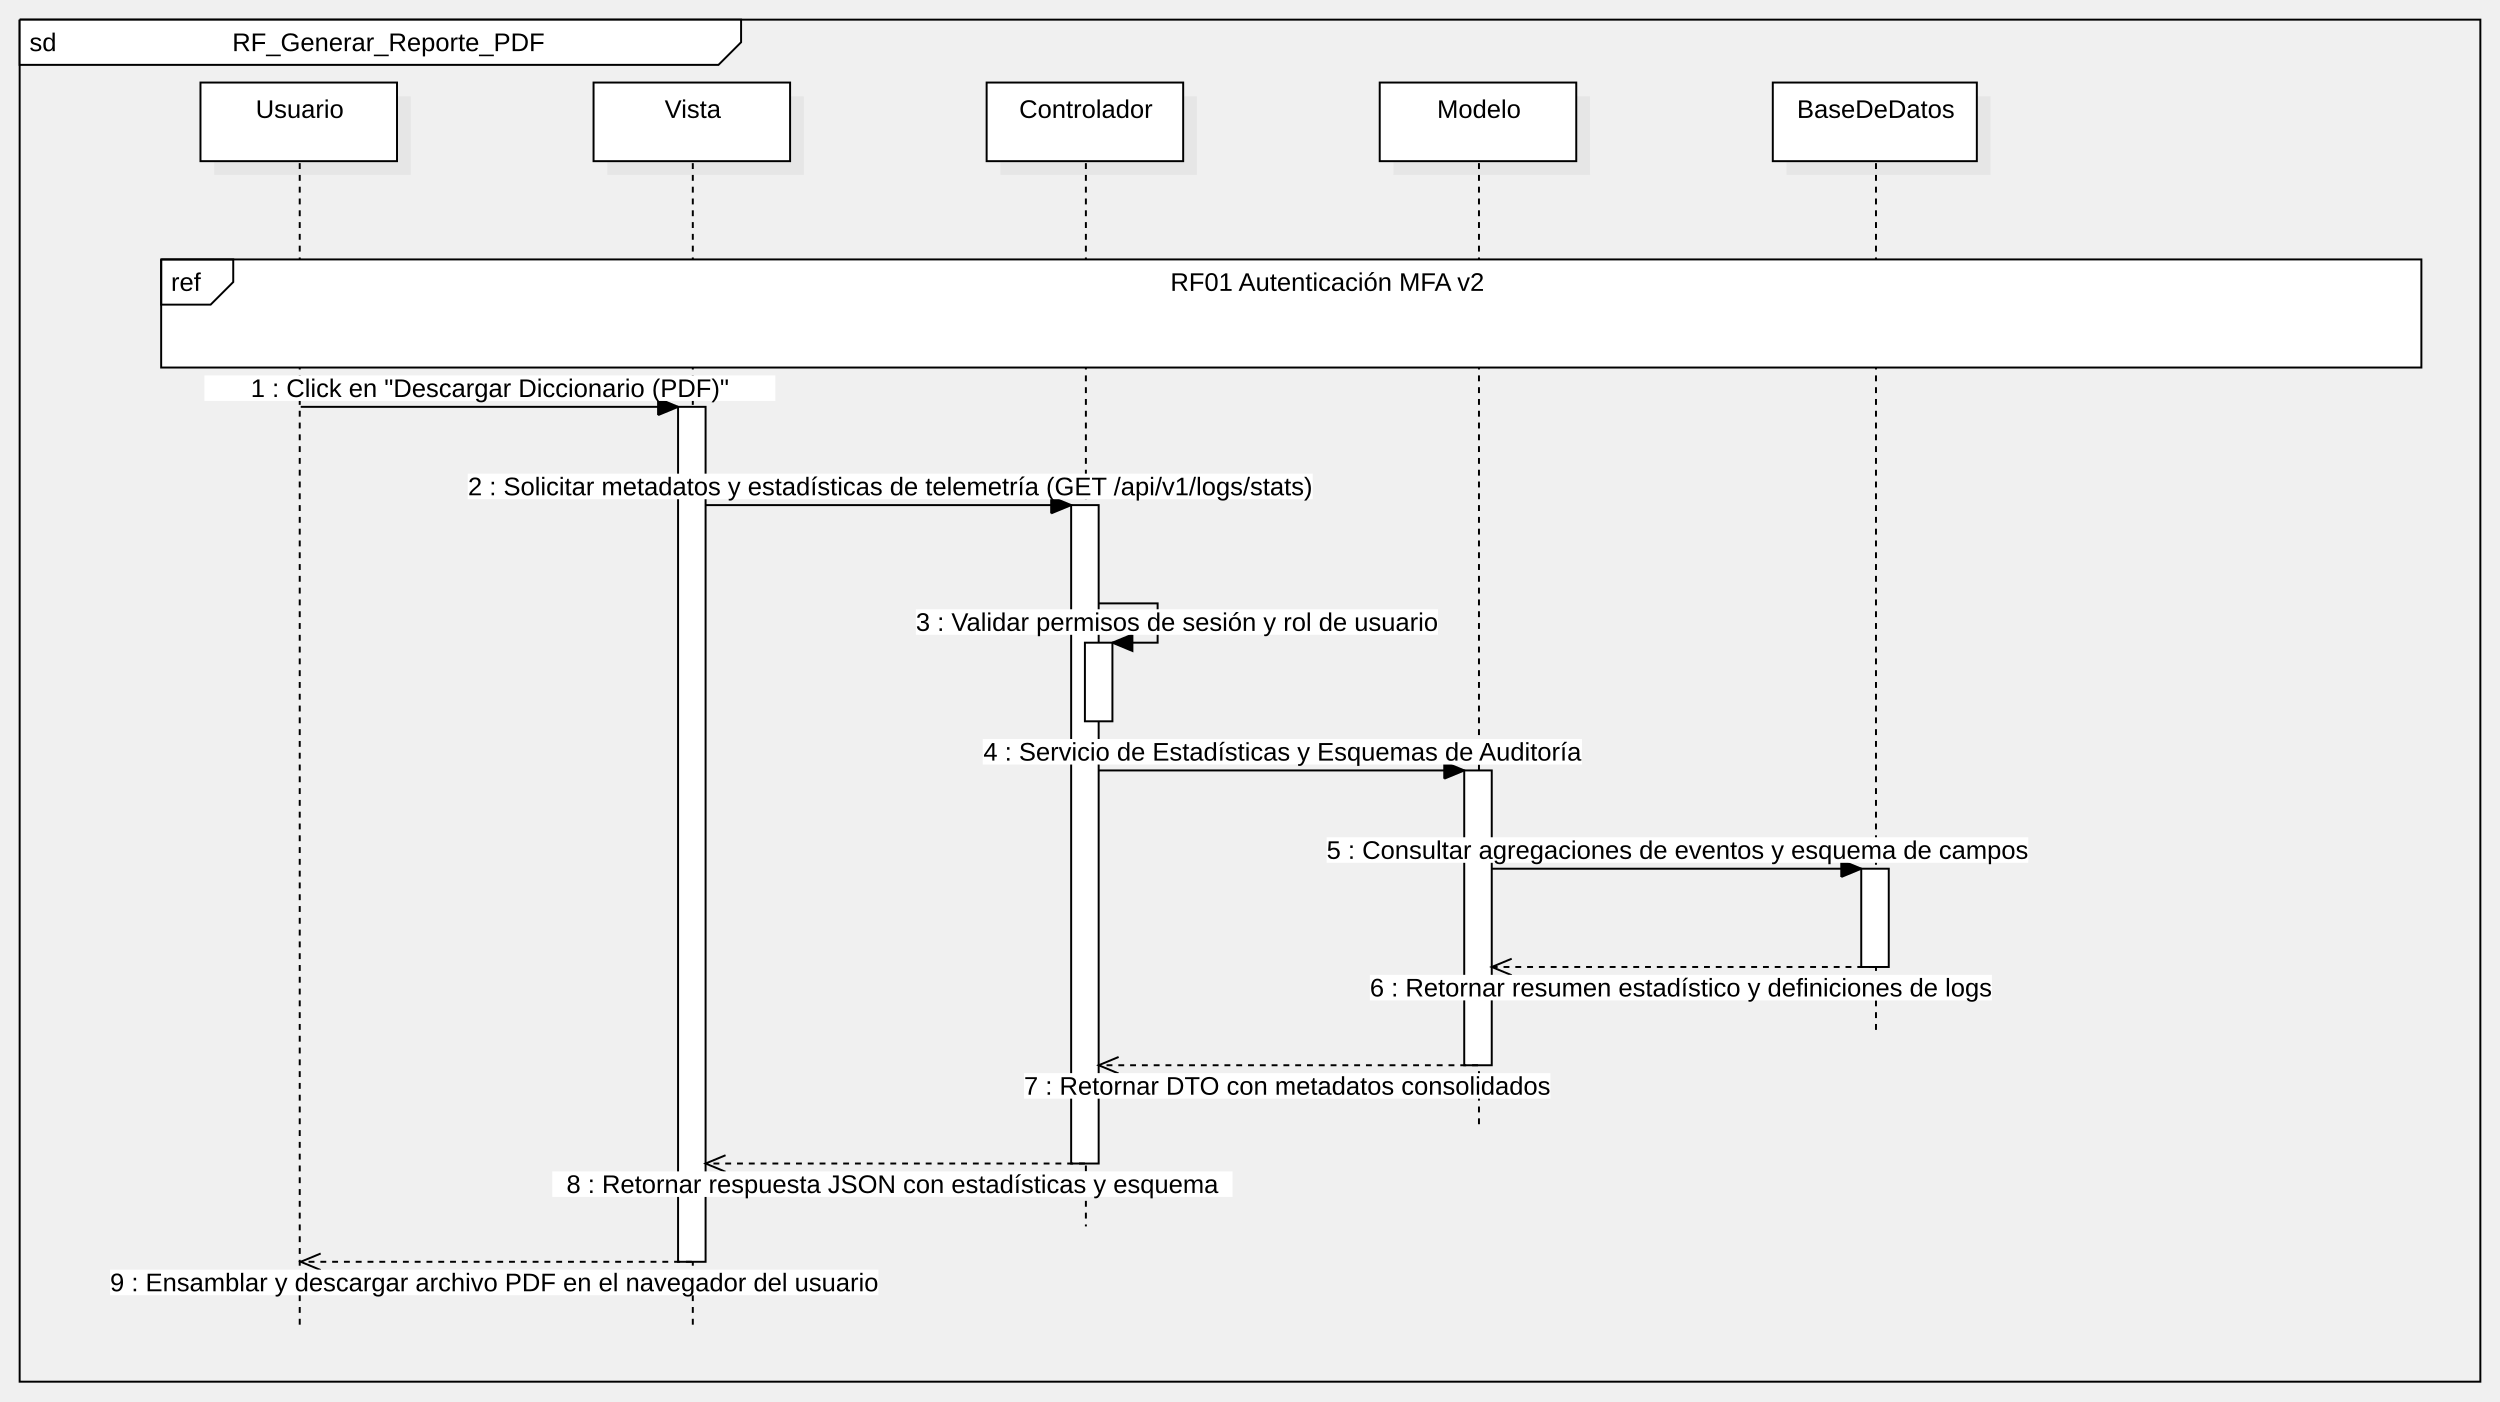
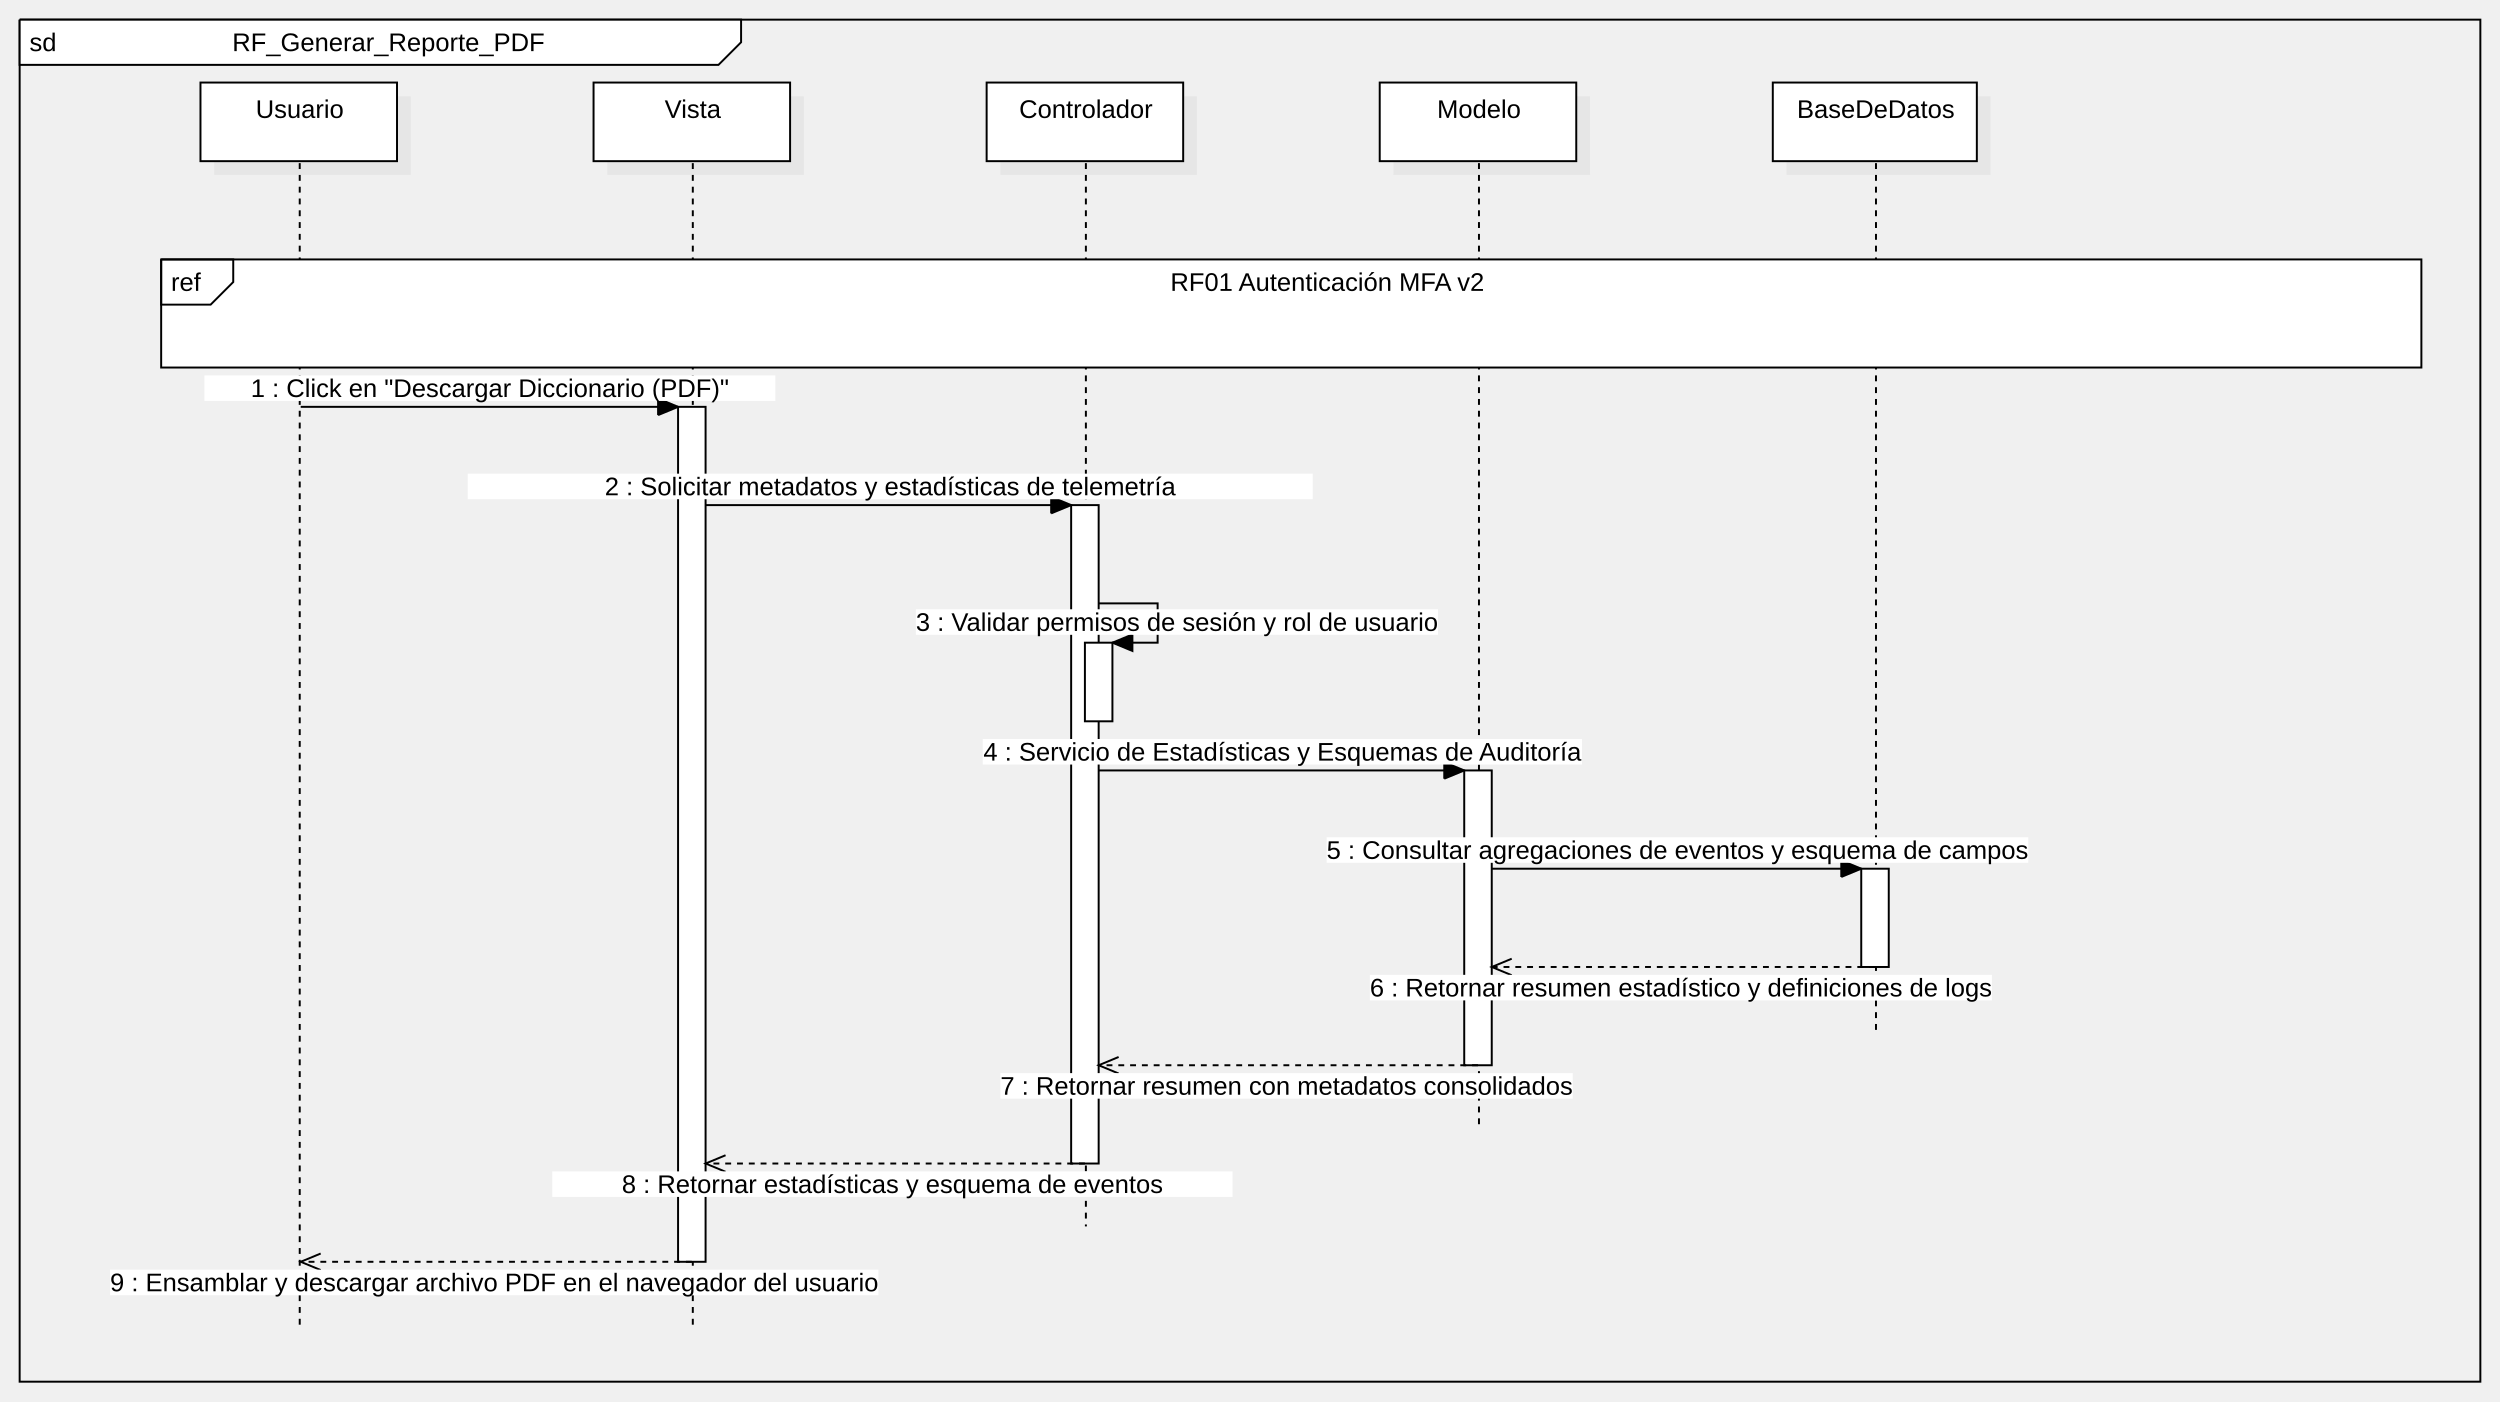
- <svg xmlns="http://www.w3.org/2000/svg" viewBox="0 0 1272 713" version="1.1" width="1272" height="713">
+ <svg xmlns="http://www.w3.org/2000/svg" version="1.1" width="1272" height="713">
  <defs />
  <g>
    <g>
      <path fill="none" stroke="#000000" paint-order="fill stroke markers" d=" M 10 10 L 1262 10 L 1262 703 L 10 703 L 10 10" stroke-miterlimit="10" stroke-dasharray="" />
    </g>
    <g>
      <path fill="#ffffff" stroke="none" paint-order="stroke fill markers" d=" M 10 10 L 10 33 L 365.562 33 L 377.062 21.5 L 377.062 10 L 10 10" />
    </g>
    <g>
      <path fill="none" stroke="#000000" paint-order="fill stroke markers" d=" M 10 10 L 10 33 L 365.562 33 L 377.062 21.5 L 377.062 10 L 10 10 L 10 10" stroke-miterlimit="10" stroke-dasharray="" />
    </g>
    <g>
      <g>
        <path fill="none" stroke="none" />
        <text fill="#000000" stroke="none" font-family="Arial" font-size="13px" font-style="normal" font-weight="normal" text-decoration="undefined" x="195.646" y="19.5" text-anchor="middle" dominant-baseline="central" transform="matrix(1 0 0 1 2 2)">RF_Generar_Reporte_PDF</text>
      </g>
    </g>
    <g>
      <g>
        <path fill="none" stroke="none" />
        <text fill="#000000" stroke="none" font-family="Arial" font-size="13px" font-style="normal" font-weight="normal" text-decoration="undefined" x="19.865" y="19.5" text-anchor="middle" dominant-baseline="central" transform="matrix(1 0 0 1 2 2)">sd</text>
      </g>
    </g>
    <g>
      <rect fill="#C0C0C0" stroke="none" x="107" y="47" width="100" height="40" transform="matrix(1 0 0 1 2 2)" fill-opacity="0.2" />
    </g>
    <g>
      <rect fill="#ffffff" stroke="none" x="100" y="40" width="100" height="40" transform="matrix(1 0 0 1 2 2)" />
    </g>
    <g>
      <path fill="none" stroke="#000000" paint-order="fill stroke markers" d=" M 102 42 L 202 42 L 202 82 L 102 82 L 102 42 Z Z" stroke-miterlimit="10" stroke-dasharray="" />
    </g>
    <g>
      <g>
        <path fill="none" stroke="none" />
        <text fill="#000000" stroke="none" font-family="Arial" font-size="13px" font-style="normal" font-weight="normal" text-decoration="undefined" x="150.5" y="53.5" text-anchor="middle" dominant-baseline="central" transform="matrix(1 0 0 1 2 2)">Usuario</text>
      </g>
    </g>
    <g>
      <path fill="none" stroke="#000000" paint-order="fill stroke markers" d=" M 152.5 83 L 152.5 674" stroke-miterlimit="10" stroke-dasharray="3" />
    </g>
    <g>
      <rect fill="#C0C0C0" stroke="none" x="307" y="47" width="100" height="40" transform="matrix(1 0 0 1 2 2)" fill-opacity="0.2" />
    </g>
    <g>
      <rect fill="#ffffff" stroke="none" x="300" y="40" width="100" height="40" transform="matrix(1 0 0 1 2 2)" />
    </g>
    <g>
      <path fill="none" stroke="#000000" paint-order="fill stroke markers" d=" M 302 42 L 402 42 L 402 82 L 302 82 L 302 42 Z Z" stroke-miterlimit="10" stroke-dasharray="" />
    </g>
    <g>
      <g>
        <path fill="none" stroke="none" />
        <text fill="#000000" stroke="none" font-family="Arial" font-size="13px" font-style="normal" font-weight="normal" text-decoration="undefined" x="350.5" y="53.5" text-anchor="middle" dominant-baseline="central" transform="matrix(1 0 0 1 2 2)">Vista</text>
      </g>
    </g>
    <g>
      <path fill="none" stroke="#000000" paint-order="fill stroke markers" d=" M 352.5 83 L 352.5 674" stroke-miterlimit="10" stroke-dasharray="3" />
    </g>
    <g>
      <rect fill="#C0C0C0" stroke="none" x="507" y="47" width="100" height="40" transform="matrix(1 0 0 1 2 2)" fill-opacity="0.2" />
    </g>
    <g>
      <rect fill="#ffffff" stroke="none" x="500" y="40" width="100" height="40" transform="matrix(1 0 0 1 2 2)" />
    </g>
    <g>
      <path fill="none" stroke="#000000" paint-order="fill stroke markers" d=" M 502 42 L 602 42 L 602 82 L 502 82 L 502 42 Z Z" stroke-miterlimit="10" stroke-dasharray="" />
    </g>
    <g>
      <g>
        <path fill="none" stroke="none" />
        <text fill="#000000" stroke="none" font-family="Arial" font-size="13px" font-style="normal" font-weight="normal" text-decoration="undefined" x="550.5" y="53.5" text-anchor="middle" dominant-baseline="central" transform="matrix(1 0 0 1 2 2)">Controlador</text>
      </g>
    </g>
    <g>
      <path fill="none" stroke="#000000" paint-order="fill stroke markers" d=" M 552.5 83 L 552.5 624" stroke-miterlimit="10" stroke-dasharray="3" />
    </g>
    <g>
      <rect fill="#C0C0C0" stroke="none" x="707" y="47" width="100" height="40" transform="matrix(1 0 0 1 2 2)" fill-opacity="0.2" />
    </g>
    <g>
      <rect fill="#ffffff" stroke="none" x="700" y="40" width="100" height="40" transform="matrix(1 0 0 1 2 2)" />
    </g>
    <g>
      <path fill="none" stroke="#000000" paint-order="fill stroke markers" d=" M 702 42 L 802 42 L 802 82 L 702 82 L 702 42 Z Z" stroke-miterlimit="10" stroke-dasharray="" />
    </g>
    <g>
      <g>
        <path fill="none" stroke="none" />
        <text fill="#000000" stroke="none" font-family="Arial" font-size="13px" font-style="normal" font-weight="normal" text-decoration="undefined" x="750.5" y="53.5" text-anchor="middle" dominant-baseline="central" transform="matrix(1 0 0 1 2 2)">Modelo</text>
      </g>
    </g>
    <g>
      <path fill="none" stroke="#000000" paint-order="fill stroke markers" d=" M 752.5 83 L 752.5 574" stroke-miterlimit="10" stroke-dasharray="3" />
    </g>
    <g>
      <rect fill="#C0C0C0" stroke="none" x="907" y="47" width="103.814" height="40" transform="matrix(1 0 0 1 2 2)" fill-opacity="0.2" />
    </g>
    <g>
      <rect fill="#ffffff" stroke="none" x="900" y="40" width="103.814" height="40" transform="matrix(1 0 0 1 2 2)" />
    </g>
    <g>
      <path fill="none" stroke="#000000" paint-order="fill stroke markers" d=" M 902 42 L 1005.814 42 L 1005.814 82 L 902 82 L 902 42 Z Z" stroke-miterlimit="10" stroke-dasharray="" />
    </g>
    <g>
      <g>
        <path fill="none" stroke="none" />
        <text fill="#000000" stroke="none" font-family="Arial" font-size="13px" font-style="normal" font-weight="normal" text-decoration="undefined" x="952.407" y="53.5" text-anchor="middle" dominant-baseline="central" transform="matrix(1 0 0 1 2 2)">BaseDeDatos</text>
      </g>
    </g>
    <g>
      <path fill="none" stroke="#000000" paint-order="fill stroke markers" d=" M 954.5 83 L 954.5 524" stroke-miterlimit="10" stroke-dasharray="3" />
    </g>
    <g>
      <rect fill="#ffffff" stroke="none" x="80" y="130" width="1150" height="55" transform="matrix(1 0 0 1 2 2)" />
    </g>
    <g>
      <path fill="none" stroke="#000000" paint-order="fill stroke markers" d=" M 82 132 L 1232 132 L 1232 187 L 82 187 L 82 132 Z Z" stroke-miterlimit="10" stroke-dasharray="" />
    </g>
    <g>
      <path fill="none" stroke="#000000" paint-order="fill stroke markers" d=" M 82 132 L 82 155 L 107.171 155 L 118.671 143.5 L 118.671 132 L 82 132 L 82 132" stroke-miterlimit="10" stroke-dasharray="" />
    </g>
    <g>
      <g>
        <path fill="none" stroke="none" />
        <text fill="#000000" stroke="none" font-family="Arial" font-size="13px" font-style="normal" font-weight="normal" text-decoration="undefined" x="673.335" y="141.5" text-anchor="middle" dominant-baseline="central" transform="matrix(1 0 0 1 2 2)">RF01 Autenticación MFA v2</text>
      </g>
    </g>
    <g>
      <g>
        <path fill="none" stroke="none" />
        <text fill="#000000" stroke="none" font-family="Arial" font-size="13px" font-style="normal" font-weight="normal" text-decoration="undefined" x="92.585" y="141.5" text-anchor="middle" dominant-baseline="central" transform="matrix(1 0 0 1 2 2)">ref</text>
      </g>
    </g>
    <g>
      <path fill="none" stroke="#000000" paint-order="fill stroke markers" d=" M 153 207 L 345 207" stroke-miterlimit="10" stroke-dasharray="" />
    </g>
    <g>
      <path fill="#000000" stroke="none" paint-order="stroke fill markers" d=" M 334.837 211.21 L 345 207 L 334.837 202.79" />
    </g>
    <g>
      <path fill="none" stroke="#000000" paint-order="fill stroke markers" d=" M 334.837 211.21 L 345 207 L 334.837 202.79 L 334.837 211.21" stroke-miterlimit="10" stroke-dasharray="" />
    </g>
    <g>
      <rect fill="#ffffff" stroke="none" x="102" y="189" width="290.5" height="13" transform="matrix(1 0 0 1 2 2)" />
    </g>
    <g>
      <g>
        <path fill="none" stroke="none" />
        <text fill="#000000" stroke="none" font-family="Arial" font-size="13px" font-style="normal" font-weight="normal" text-decoration="undefined" x="247.25" y="195.5" text-anchor="middle" dominant-baseline="central" transform="matrix(1 0 0 1 2 2)">1 : Click en "Descargar Diccionario (PDF)"</text>
      </g>
    </g>
    <g>
      <rect fill="#ffffff" stroke="none" x="343" y="205" width="14" height="435" transform="matrix(1 0 0 1 2 2)" />
    </g>
    <g>
      <path fill="none" stroke="#000000" paint-order="fill stroke markers" d=" M 345 207 L 359 207 L 359 642 L 345 642 L 345 207 Z Z" stroke-miterlimit="10" stroke-dasharray="" />
    </g>
    <g>
      <path fill="none" stroke="#000000" paint-order="fill stroke markers" d=" M 359 257 L 545 257" stroke-miterlimit="10" stroke-dasharray="" />
    </g>
    <g>
      <path fill="#000000" stroke="none" paint-order="stroke fill markers" d=" M 534.837 261.21 L 545 257 L 534.837 252.79" />
    </g>
    <g>
      <path fill="none" stroke="#000000" paint-order="fill stroke markers" d=" M 534.837 261.21 L 545 257 L 534.837 252.79 L 534.837 261.21" stroke-miterlimit="10" stroke-dasharray="" />
    </g>
    <g>
      <rect fill="#ffffff" stroke="none" x="236" y="239" width="429.901" height="13" transform="matrix(1 0 0 1 2 2)" />
    </g>
    <g>
      <g>
        <path fill="none" stroke="none" />
-         <text fill="#000000" stroke="none" font-family="Arial" font-size="13px" font-style="normal" font-weight="normal" text-decoration="undefined" x="450.951" y="245.5" text-anchor="middle" dominant-baseline="central" transform="matrix(1 0 0 1 2 2)">2 : Solicitar metadatos y estadísticas de telemetría (GET /api/v1/logs/stats)</text>
+         <text fill="#000000" stroke="none" font-family="Arial" font-size="13px" font-style="normal" font-weight="normal" text-decoration="undefined" x="450.951" y="245.5" text-anchor="middle" dominant-baseline="central" transform="matrix(1 0 0 1 2 2)">2 : Solicitar metadatos y estadísticas de telemetría</text>
      </g>
    </g>
    <g>
      <rect fill="#ffffff" stroke="none" x="543" y="255" width="14" height="335" transform="matrix(1 0 0 1 2 2)" />
    </g>
    <g>
      <path fill="none" stroke="#000000" paint-order="fill stroke markers" d=" M 545 257 L 559 257 L 559 592 L 545 592 L 545 257 Z Z" stroke-miterlimit="10" stroke-dasharray="" />
    </g>
    <g>
      <path fill="none" stroke="#000000" paint-order="fill stroke markers" d=" M 559 307 L 589 307 L 589 327 L 566 327" stroke-miterlimit="10" stroke-dasharray="" />
    </g>
    <g>
      <path fill="#000000" stroke="none" paint-order="stroke fill markers" d=" M 576.163 322.79 L 566 327 L 576.163 331.21" />
    </g>
    <g>
      <path fill="none" stroke="#000000" paint-order="fill stroke markers" d=" M 576.163 322.79 L 566 327 L 576.163 331.21 L 576.163 322.79" stroke-miterlimit="10" stroke-dasharray="" />
    </g>
    <g>
      <rect fill="#ffffff" stroke="none" x="464" y="308" width="265.668" height="13" transform="matrix(1 0 0 1 2 2)" />
    </g>
    <g>
      <g>
        <path fill="none" stroke="none" />
        <text fill="#000000" stroke="none" font-family="Arial" font-size="13px" font-style="normal" font-weight="normal" text-decoration="undefined" x="596.834" y="314.5" text-anchor="middle" dominant-baseline="central" transform="matrix(1 0 0 1 2 2)">3 : Validar permisos de sesión y rol de usuario</text>
      </g>
    </g>
    <g>
      <rect fill="#ffffff" stroke="none" x="550" y="325" width="14" height="40" transform="matrix(1 0 0 1 2 2)" />
    </g>
    <g>
      <path fill="none" stroke="#000000" paint-order="fill stroke markers" d=" M 552 327 L 566 327 L 566 367 L 552 367 L 552 327 Z Z" stroke-miterlimit="10" stroke-dasharray="" />
    </g>
    <g>
      <path fill="none" stroke="#000000" paint-order="fill stroke markers" d=" M 559 392 L 745 392" stroke-miterlimit="10" stroke-dasharray="" />
    </g>
    <g>
      <path fill="#000000" stroke="none" paint-order="stroke fill markers" d=" M 734.837 396.21 L 745 392 L 734.837 387.79" />
    </g>
    <g>
      <path fill="none" stroke="#000000" paint-order="fill stroke markers" d=" M 734.837 396.21 L 745 392 L 734.837 387.79 L 734.837 396.21" stroke-miterlimit="10" stroke-dasharray="" />
    </g>
    <g>
      <rect fill="#ffffff" stroke="none" x="498" y="374" width="304.929" height="13" transform="matrix(1 0 0 1 2 2)" />
    </g>
    <g>
      <g>
        <path fill="none" stroke="none" />
        <text fill="#000000" stroke="none" font-family="Arial" font-size="13px" font-style="normal" font-weight="normal" text-decoration="undefined" x="650.464" y="380.5" text-anchor="middle" dominant-baseline="central" transform="matrix(1 0 0 1 2 2)">4 : Servicio de Estadísticas y Esquemas de Auditoría</text>
      </g>
    </g>
    <g>
      <rect fill="#ffffff" stroke="none" x="743" y="390" width="14" height="150" transform="matrix(1 0 0 1 2 2)" />
    </g>
    <g>
      <path fill="none" stroke="#000000" paint-order="fill stroke markers" d=" M 745 392 L 759 392 L 759 542 L 745 542 L 745 392 Z Z" stroke-miterlimit="10" stroke-dasharray="" />
    </g>
    <g>
      <path fill="none" stroke="#000000" paint-order="fill stroke markers" d=" M 759 442 L 947 442" stroke-miterlimit="10" stroke-dasharray="" />
    </g>
    <g>
      <path fill="#000000" stroke="none" paint-order="stroke fill markers" d=" M 936.837 446.21 L 947 442 L 936.837 437.79" />
    </g>
    <g>
      <path fill="none" stroke="#000000" paint-order="fill stroke markers" d=" M 936.837 446.21 L 947 442 L 936.837 437.79 L 936.837 446.21" stroke-miterlimit="10" stroke-dasharray="" />
    </g>
    <g>
      <rect fill="#ffffff" stroke="none" x="673" y="424" width="356.992" height="13" transform="matrix(1 0 0 1 2 2)" />
    </g>
    <g>
      <g>
        <path fill="none" stroke="none" />
        <text fill="#000000" stroke="none" font-family="Arial" font-size="13px" font-style="normal" font-weight="normal" text-decoration="undefined" x="851.496" y="430.5" text-anchor="middle" dominant-baseline="central" transform="matrix(1 0 0 1 2 2)">5 : Consultar agregaciones de eventos y esquema de campos</text>
      </g>
    </g>
    <g>
      <rect fill="#ffffff" stroke="none" x="945" y="440" width="14" height="50" transform="matrix(1 0 0 1 2 2)" />
    </g>
    <g>
      <path fill="none" stroke="#000000" paint-order="fill stroke markers" d=" M 947 442 L 961 442 L 961 492 L 947 492 L 947 442 Z Z" stroke-miterlimit="10" stroke-dasharray="" />
    </g>
    <g>
      <path fill="none" stroke="#000000" paint-order="fill stroke markers" d=" M 954 492 L 759 492" stroke-miterlimit="10" stroke-dasharray="3" />
    </g>
    <g>
      <path fill="none" stroke="#000000" paint-order="fill stroke markers" d=" M 769.163 487.79 L 759 492 L 769.163 496.21" stroke-miterlimit="10" stroke-dasharray="" />
    </g>
    <g>
      <rect fill="#ffffff" stroke="none" x="695" y="494" width="316.5" height="13" transform="matrix(1 0 0 1 2 2)" />
    </g>
    <g>
      <g>
        <path fill="none" stroke="none" />
        <text fill="#000000" stroke="none" font-family="Arial" font-size="13px" font-style="normal" font-weight="normal" text-decoration="undefined" x="853.25" y="500.5" text-anchor="middle" dominant-baseline="central" transform="matrix(1 0 0 1 2 2)">6 : Retornar resumen estadístico y definiciones de logs</text>
      </g>
    </g>
    <g>
      <path fill="none" stroke="#000000" paint-order="fill stroke markers" d=" M 752 542 L 559 542" stroke-miterlimit="10" stroke-dasharray="3" />
    </g>
    <g>
      <path fill="none" stroke="#000000" paint-order="fill stroke markers" d=" M 569.163 537.79 L 559 542 L 569.163 546.21" stroke-miterlimit="10" stroke-dasharray="" />
    </g>
    <g>
-       <rect fill="#ffffff" stroke="none" x="519" y="544" width="267.846" height="13" transform="matrix(1 0 0 1 2 2)" />
-     </g>
-     <g>
-       <g>
-         <path fill="none" stroke="none" />
-         <text fill="#000000" stroke="none" font-family="Arial" font-size="13px" font-style="normal" font-weight="normal" text-decoration="undefined" x="652.923" y="550.5" text-anchor="middle" dominant-baseline="central" transform="matrix(1 0 0 1 2 2)">7 : Retornar DTO con metadatos consolidados</text>
+       <rect fill="#ffffff" stroke="none" x="507" y="544" width="291.218" height="13" transform="matrix(1 0 0 1 2 2)" />
+     </g>
+     <g>
+       <g>
+         <path fill="none" stroke="none" />
+         <text fill="#000000" stroke="none" font-family="Arial" font-size="13px" font-style="normal" font-weight="normal" text-decoration="undefined" x="652.609" y="550.5" text-anchor="middle" dominant-baseline="central" transform="matrix(1 0 0 1 2 2)">7 : Retornar resumen con metadatos consolidados</text>
      </g>
    </g>
    <g>
      <path fill="none" stroke="#000000" paint-order="fill stroke markers" d=" M 552 592 L 359 592" stroke-miterlimit="10" stroke-dasharray="3" />
    </g>
    <g>
      <path fill="none" stroke="#000000" paint-order="fill stroke markers" d=" M 369.163 587.79 L 359 592 L 369.163 596.21" stroke-miterlimit="10" stroke-dasharray="" />
    </g>
    <g>
      <rect fill="#ffffff" stroke="none" x="279" y="594" width="346.119" height="13" transform="matrix(1 0 0 1 2 2)" />
    </g>
    <g>
      <g>
        <path fill="none" stroke="none" />
-         <text fill="#000000" stroke="none" font-family="Arial" font-size="13px" font-style="normal" font-weight="normal" text-decoration="undefined" x="452.059" y="600.5" text-anchor="middle" dominant-baseline="central" transform="matrix(1 0 0 1 2 2)">8 : Retornar respuesta JSON con estadísticas y esquema</text>
+         <text fill="#000000" stroke="none" font-family="Arial" font-size="13px" font-style="normal" font-weight="normal" text-decoration="undefined" x="452.059" y="600.5" text-anchor="middle" dominant-baseline="central" transform="matrix(1 0 0 1 2 2)">8 : Retornar estadísticas y esquema de eventos</text>
      </g>
    </g>
    <g>
      <path fill="none" stroke="#000000" paint-order="fill stroke markers" d=" M 352 642 L 153 642" stroke-miterlimit="10" stroke-dasharray="3" />
    </g>
    <g>
      <path fill="none" stroke="#000000" paint-order="fill stroke markers" d=" M 163.163 637.79 L 153 642 L 163.163 646.21" stroke-miterlimit="10" stroke-dasharray="" />
    </g>
    <g>
      <rect fill="#ffffff" stroke="none" x="54" y="644" width="390.927" height="13" transform="matrix(1 0 0 1 2 2)" />
    </g>
    <g>
      <g>
        <path fill="none" stroke="none" />
        <text fill="#000000" stroke="none" font-family="Arial" font-size="13px" font-style="normal" font-weight="normal" text-decoration="undefined" x="249.463" y="650.5" text-anchor="middle" dominant-baseline="central" transform="matrix(1 0 0 1 2 2)">9 : Ensamblar y descargar archivo PDF en el navegador del usuario</text>
      </g>
    </g>
  </g>
</svg>
